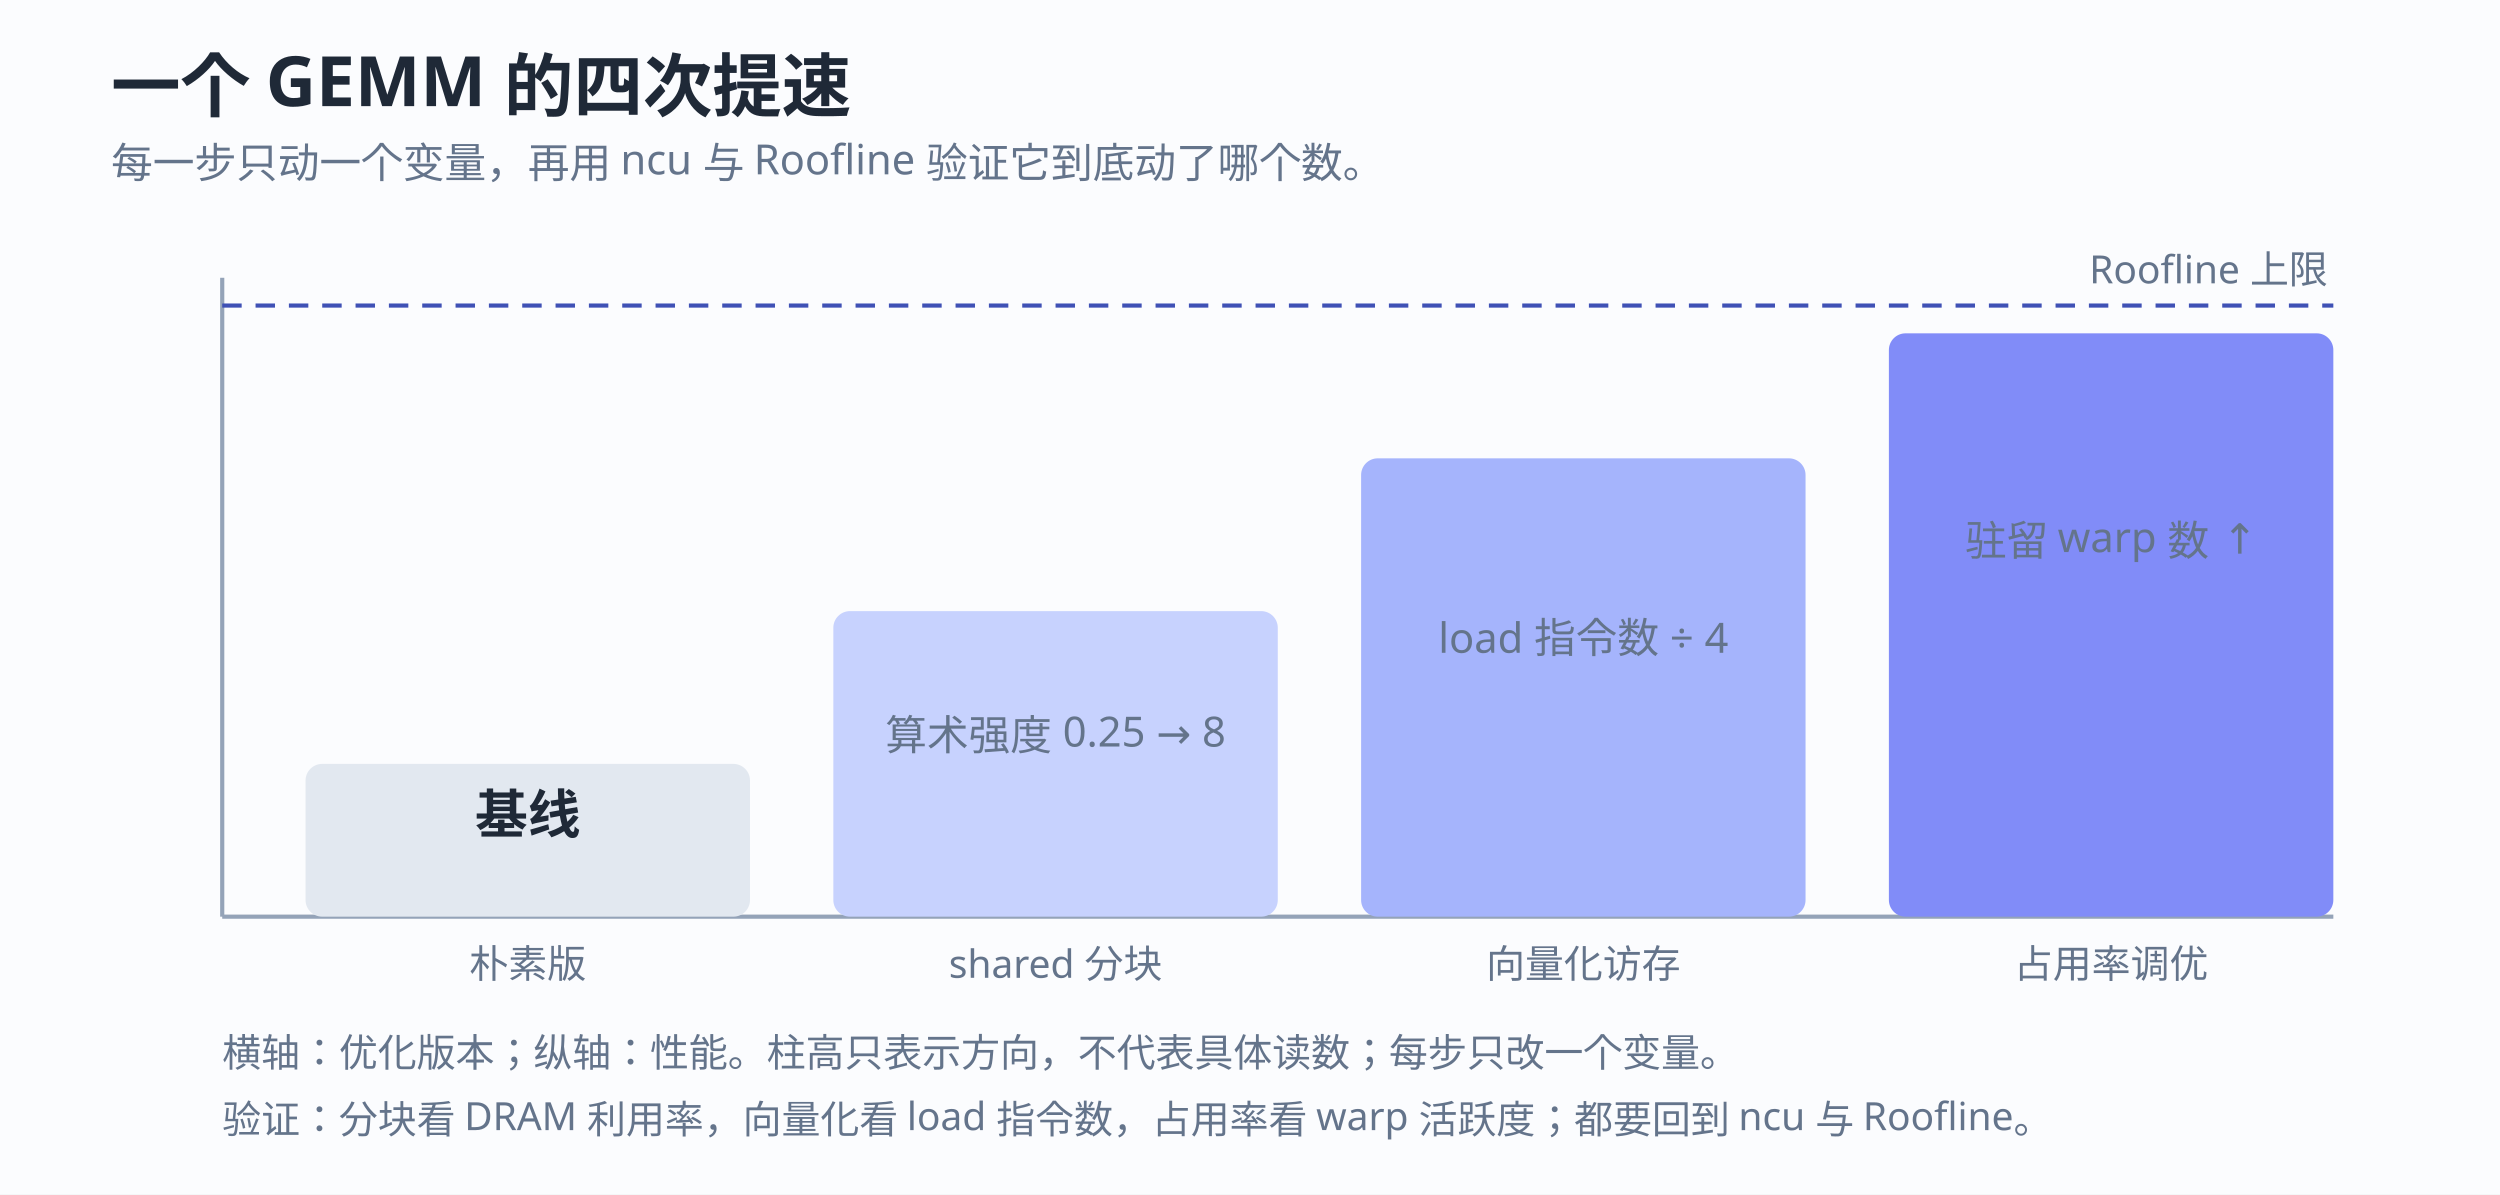
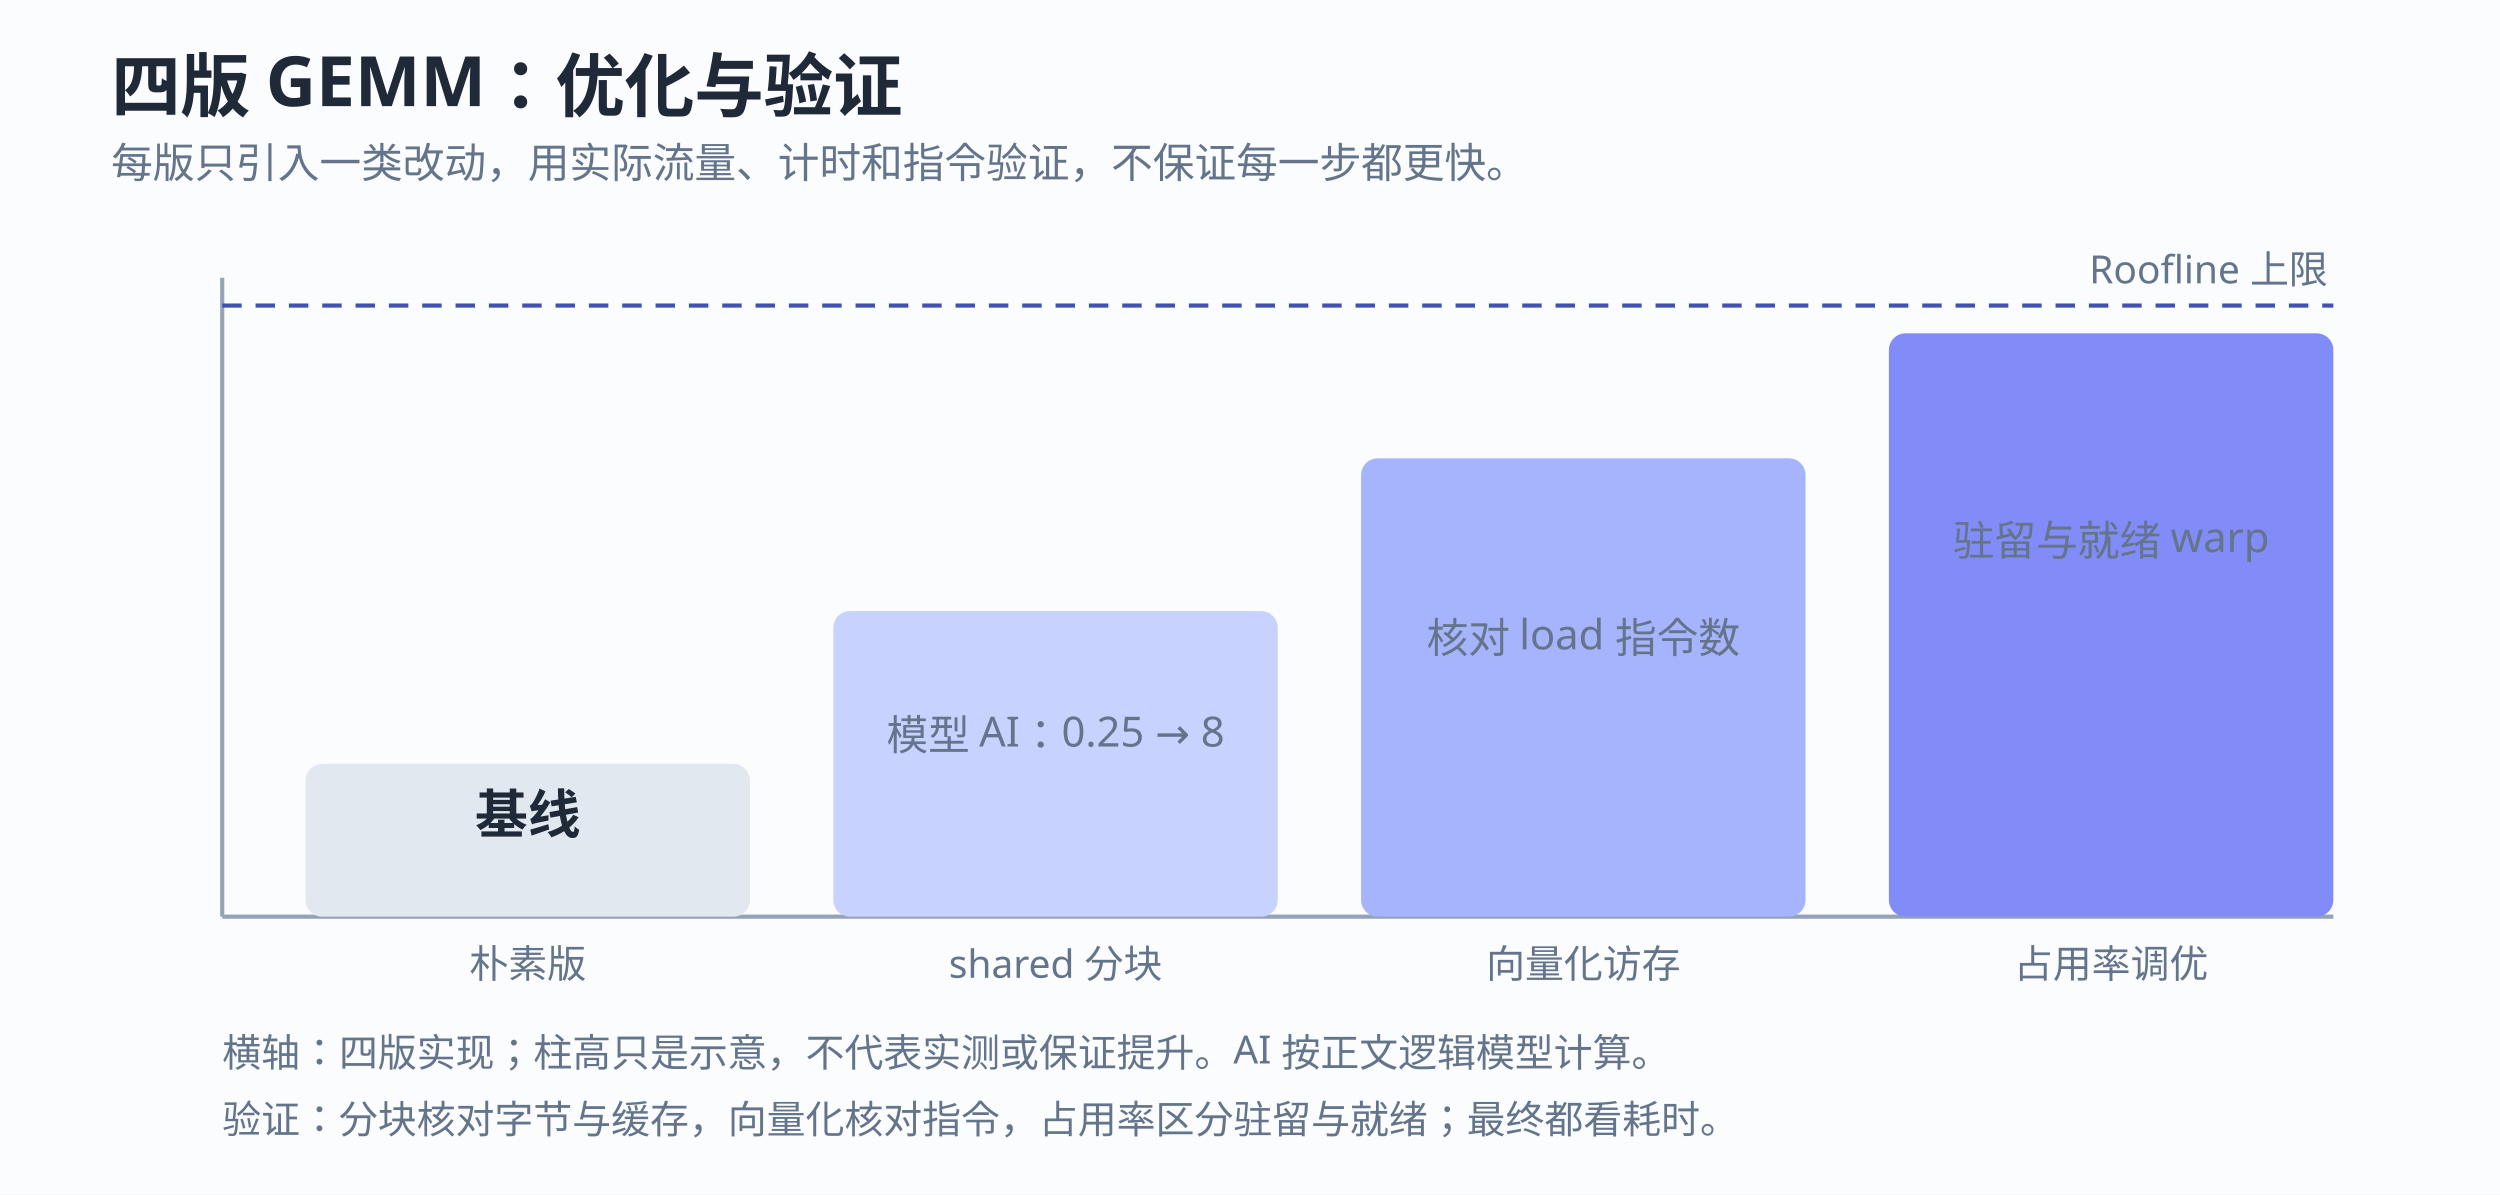
<svg xmlns="http://www.w3.org/2000/svg" viewBox="0 0 900 430" role="img" aria-label="CUDA 优化阶梯：朴素版、shared 分块、向量化访存、占用率调优">
  <style>
text{font-family:"PingFang SC","Hiragino Sans GB","Microsoft YaHei",sans-serif}
.title{font-size:25px;font-weight:700;fill:#1f2937}
.sub{font-size:15px;fill:#64748b}
.label{font-size:19px;font-weight:700;fill:#1f2937}
.small{font-size:14px;fill:#64748b}
.tick{font-size:13px;fill:#64748b}
</style>
  <rect width="900" height="430" fill="#fbfcfe" />
-   <text x="40" y="40" class="title">一个 GEMM 的四次提速</text>
-   <text x="40" y="64" class="sub">每一步只动一个变量，再用 ncu 与 Roofline 验证它到底动了哪个数。</text>
+   <text x="40" y="40" class="title">四版 GEMM：优化与验证</text>
+   <text x="40" y="64" class="sub">每版只引入一类改动，用实际流量、计时和指令验证，不保证每一步都更快。</text>
  <line x1="80" y1="330" x2="840" y2="330" stroke="#94a3b8" stroke-width="1.5" />
  <line x1="80" y1="330" x2="80" y2="100" stroke="#94a3b8" stroke-width="1.5" />
  <line x1="80" y1="110" x2="840" y2="110" stroke="#3f51b5" stroke-width="1.5" stroke-dasharray="7 5" />
  <text x="838" y="102" class="small" text-anchor="end" fill="#3f51b5">Roofline 上限</text>
  <g>
    <rect x="110" y="275" width="160" height="55" rx="6" fill="#e2e8f0" />
    <text x="190" y="300" class="label" text-anchor="middle">基线</text>
    <rect x="300" y="220" width="160" height="110" rx="6" fill="#c7d2fe" />
-     <text x="380" y="270" class="tick" text-anchor="middle" fill="#1f2937" style="font-size:15px">算术强度 0.25 → 8</text>
+     <text x="380" y="270" class="tick" text-anchor="middle" fill="#1f2937" style="font-size:15px">模型 AI：0.25 → 8</text>
    <rect x="490" y="165" width="160" height="165" rx="6" fill="#a5b4fc" />
-     <text x="570" y="235" class="tick" text-anchor="middle" fill="#1f2937" style="font-size:15px">load 指令数 ÷ 4</text>
+     <text x="570" y="235" class="tick" text-anchor="middle" fill="#1f2937" style="font-size:15px">核对 load 指令数</text>
    <rect x="680" y="120" width="160" height="210" rx="6" fill="#818cf8" />
-     <text x="760" y="200" class="tick" text-anchor="middle" fill="#ffffff" style="font-size:15px">驻留 warp 数 ↑</text>
+     <text x="760" y="200" class="tick" text-anchor="middle" fill="#ffffff" style="font-size:15px">驻留与就绪 warp</text>
  </g>
  <text x="190" y="352" class="small" text-anchor="middle">朴素版</text>
  <text x="380" y="352" class="small" text-anchor="middle">shared 分块</text>
  <text x="570" y="352" class="small" text-anchor="middle">向量化访存</text>
  <text x="760" y="352" class="small" text-anchor="middle">占用率调优</text>
-   <text x="80" y="384" class="small">横轴：优化版本；纵轴：性能。柱高只表示方向，不代表具体读数；每步只改一个变量。</text>
-   <text x="80" y="408" class="small">验证：分块看 DRAM 利用率，向量化看 load 指令数，占用率看 warp 活跃度；都要回到 ncu 与 Roofline。</text>
+   <text x="80" y="384" class="small">横轴：四版实现；柱高只是示意，不代表实测或保证提升。AI 按正文逻辑模型计算。</text>
+   <text x="80" y="408" class="small">验证：分块核对字节与缓存，向量化核对指令，占用率区分驻留与就绪；最终都看耗时。</text>
</svg>
